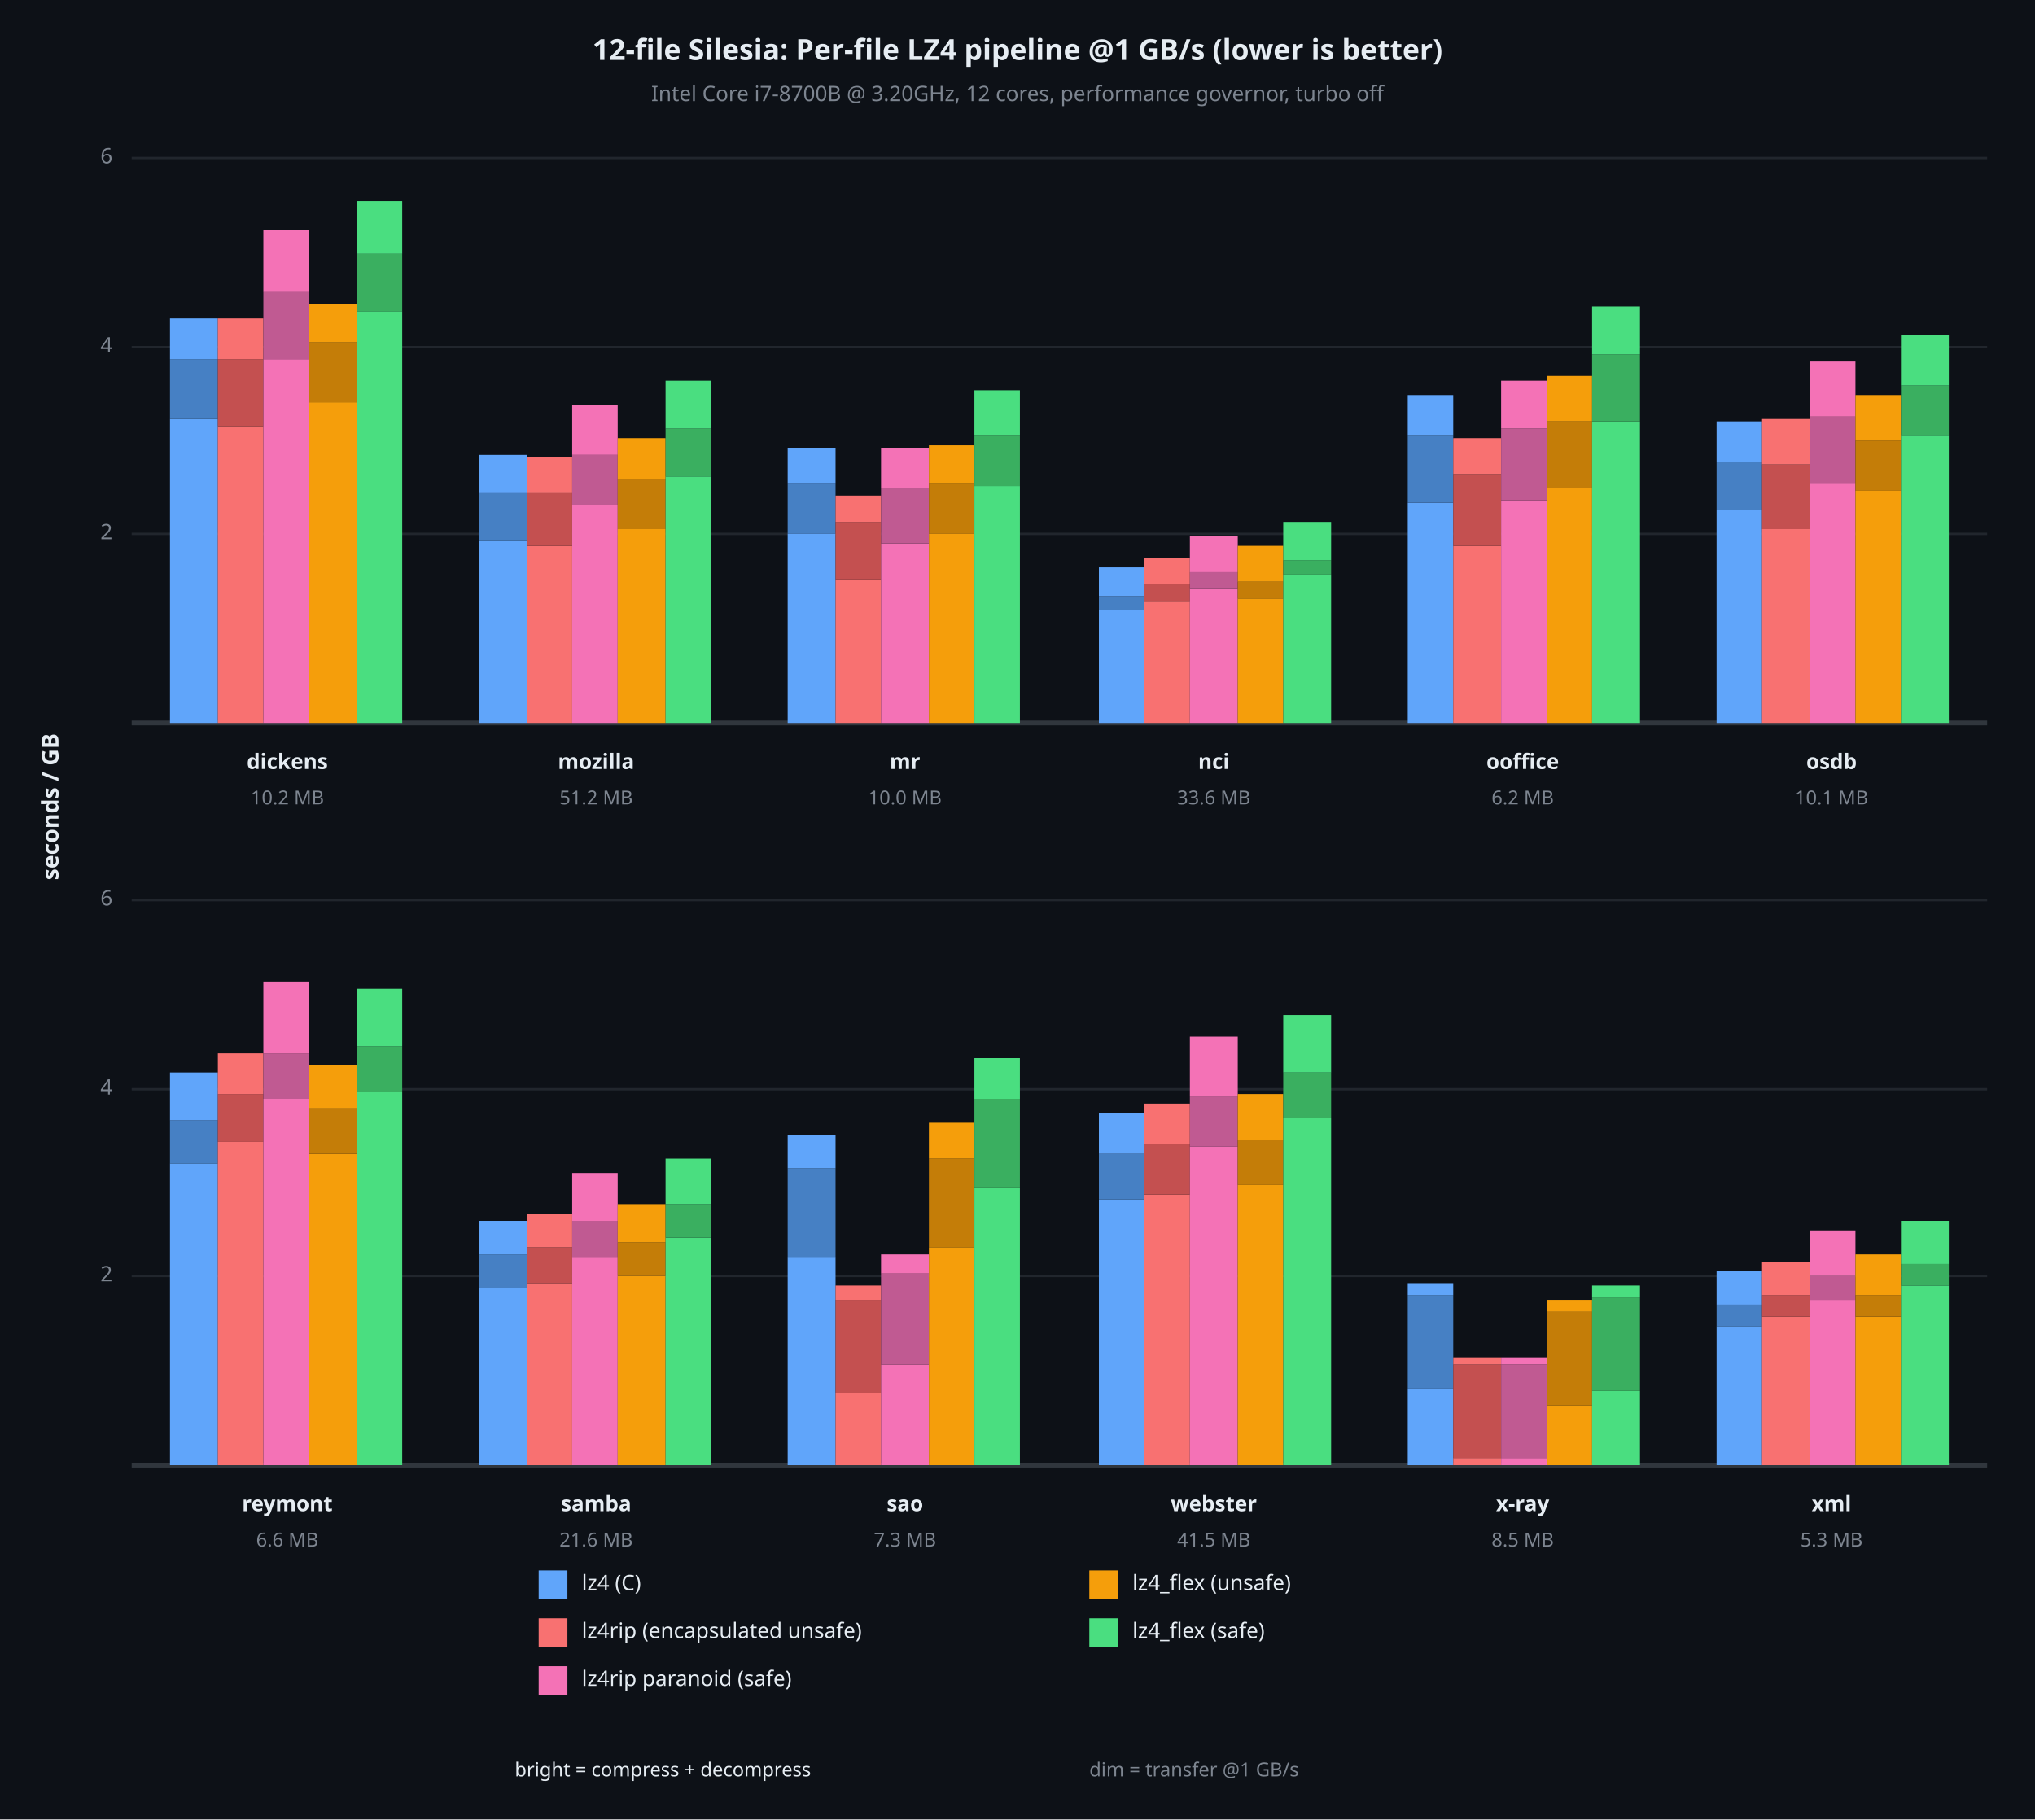
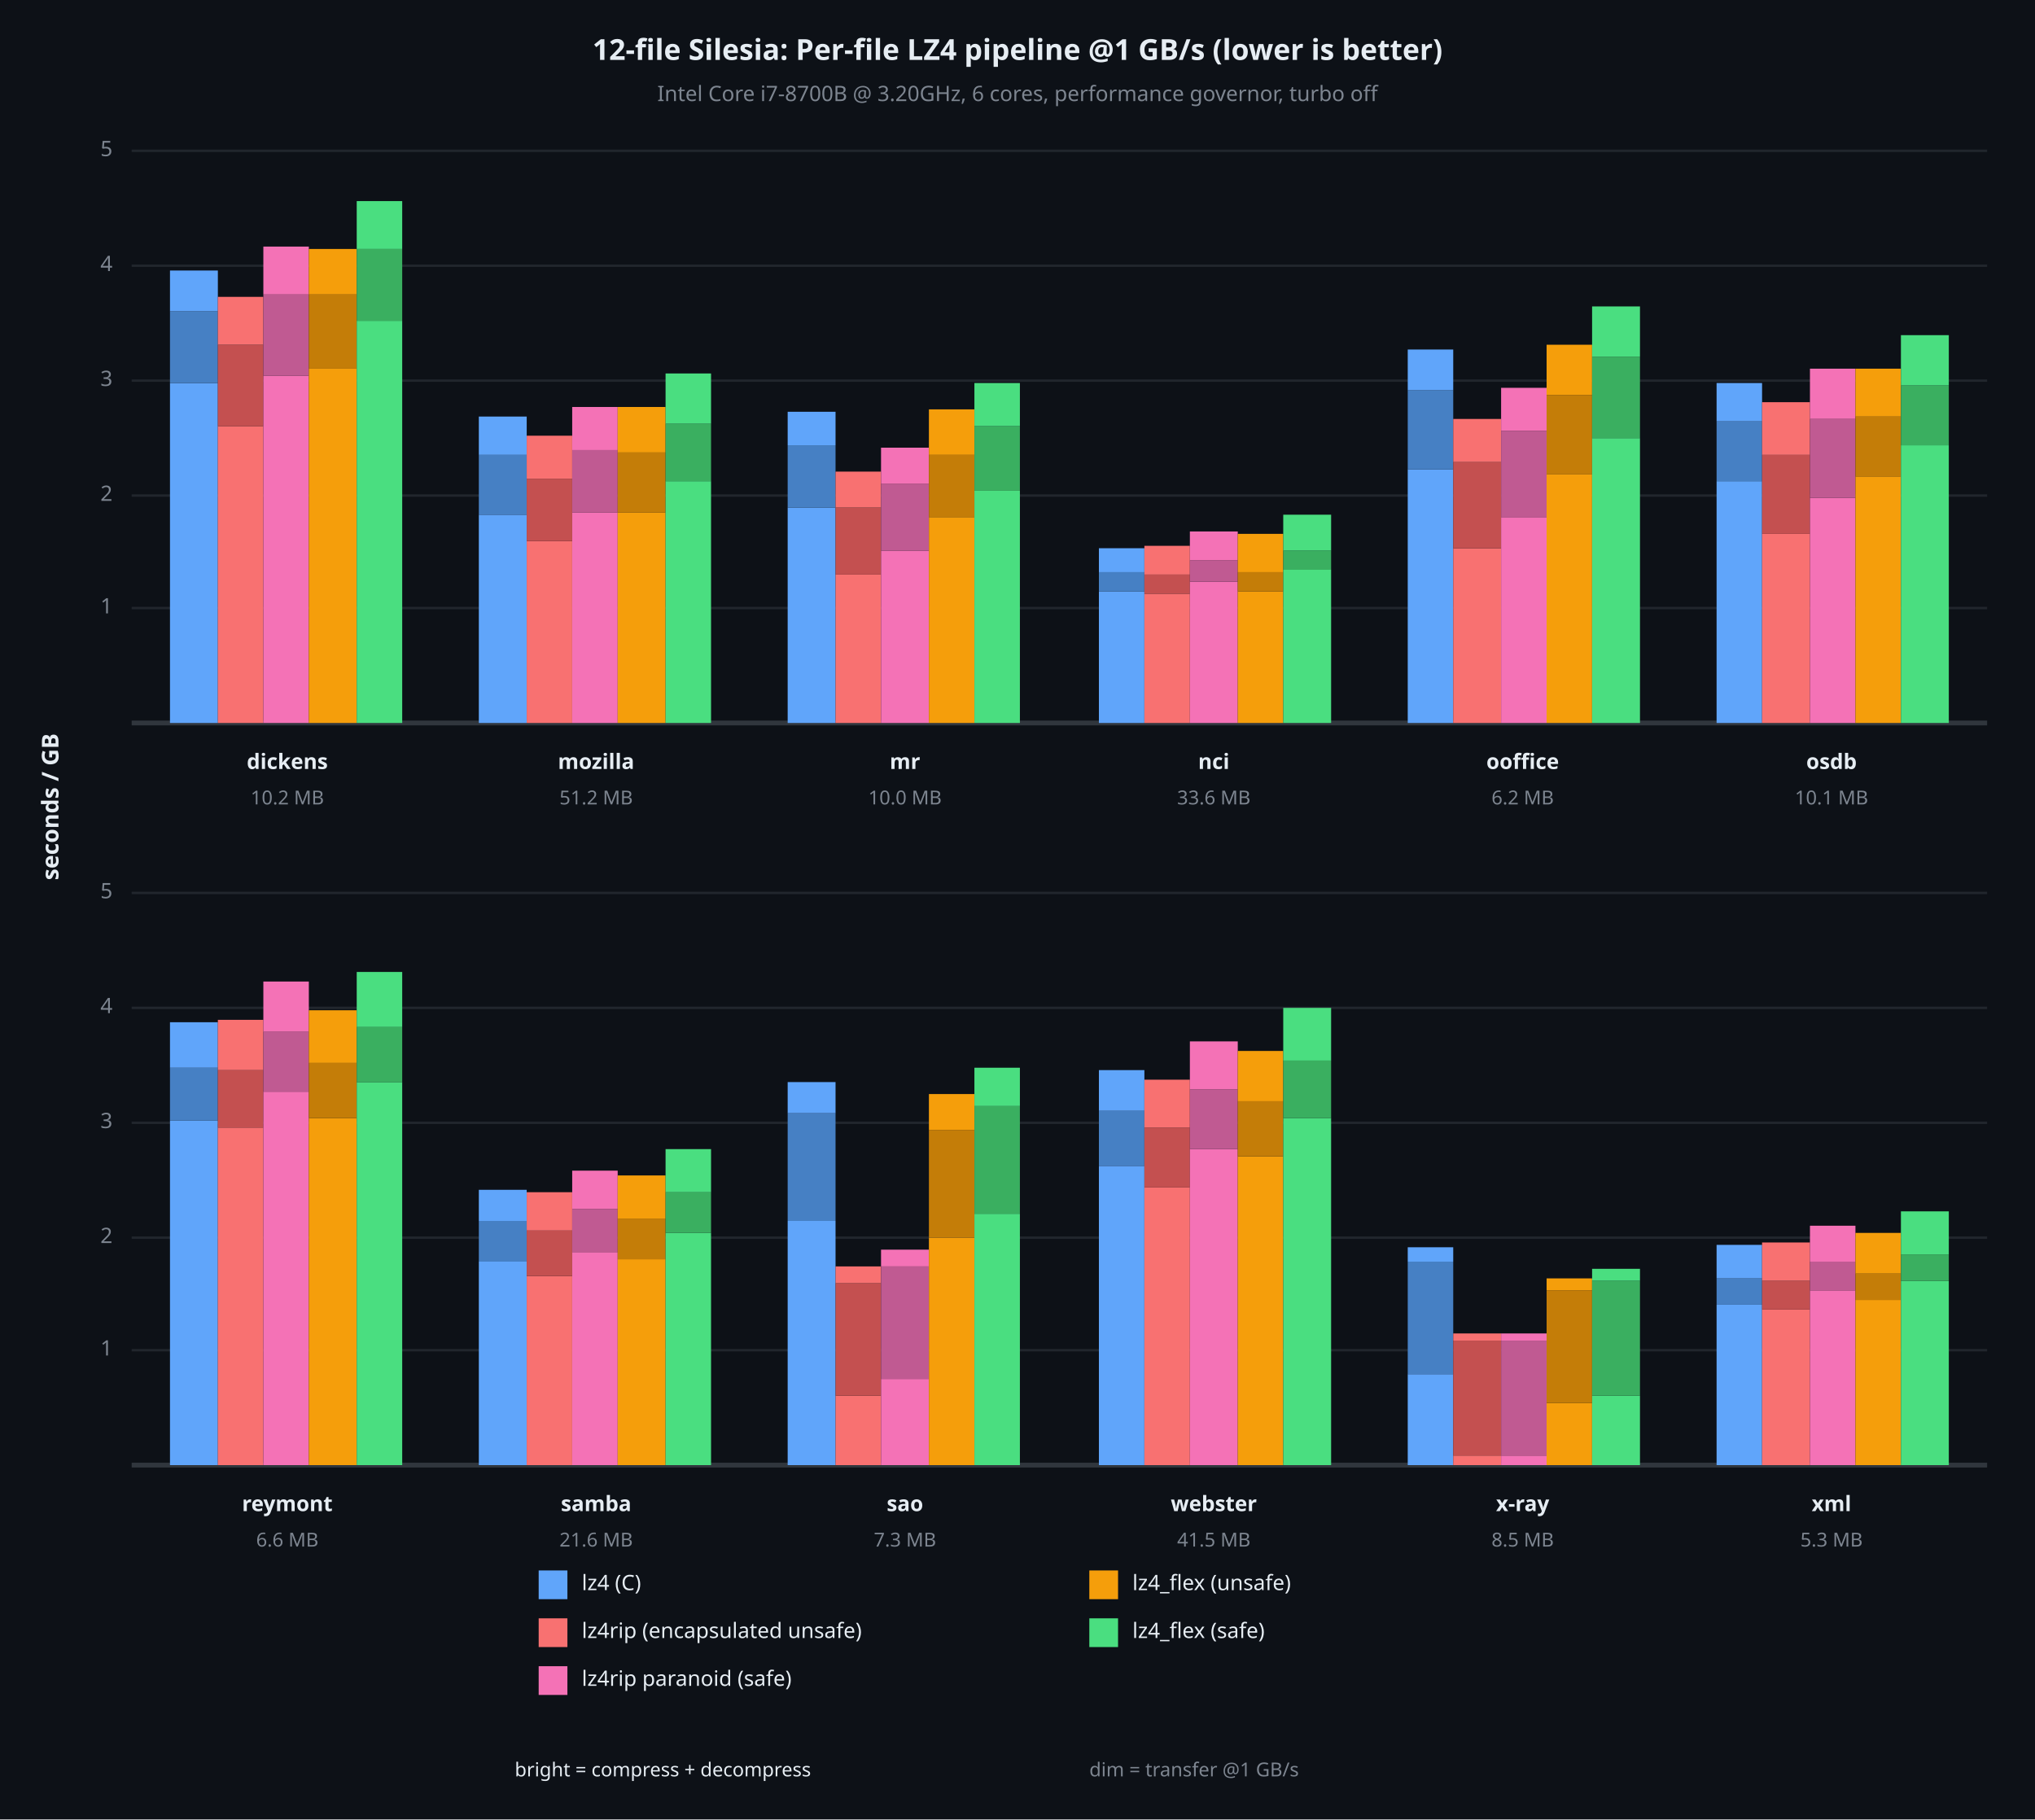
<svg xmlns="http://www.w3.org/2000/svg" viewBox="0 0 850 760" font-family="system-ui, -apple-system, sans-serif">
  <rect x="0" y="0" width="850" height="760" opacity="1" fill="#0D1117" stroke="none" />
  <text x="425" y="22" dy="0.5ex" text-anchor="middle" font-family="sans-serif" font-size="12.097" opacity="1" fill="#E6EDF3" font-weight="bold">
12-file Silesia: Per-file LZ4 pipeline @1 GB/s (lower is better)
</text>
  <text x="425" y="40" dy="0.5ex" text-anchor="middle" font-family="sans-serif" font-size="8.871" opacity="1" fill="#7D8590">
- Intel Core i7-8700B @ 3.20GHz, 12 cores, performance governor, turbo off
+ Intel Core i7-8700B @ 3.20GHz, 6 cores, performance governor, turbo off
</text>
  <text x="22" y="337" dy="0.5ex" text-anchor="middle" font-family="sans-serif" font-size="9.677" opacity="1" fill="#E6EDF3" font-weight="bold" transform="rotate(270, 22, 337)">
seconds / GB
</text>
-   <polyline fill="none" opacity="1" stroke="#21262D" stroke-width="1" points="55,223 830,223 " />
-   <text x="47" y="223" dy="0.5ex" text-anchor="end" font-family="sans-serif" font-size="8.871" opacity="1" fill="#7D8590">
+   <polyline fill="none" opacity="1" stroke="#21262D" stroke-width="1" points="55,254 830,254 " />
+   <text x="47" y="254" dy="0.5ex" text-anchor="end" font-family="sans-serif" font-size="8.871" opacity="1" fill="#7D8590">
+ 1
+ </text>
+   <polyline fill="none" opacity="1" stroke="#21262D" stroke-width="1" points="55,207 830,207 " />
+   <text x="47" y="207" dy="0.5ex" text-anchor="end" font-family="sans-serif" font-size="8.871" opacity="1" fill="#7D8590">
2
</text>
-   <polyline fill="none" opacity="1" stroke="#21262D" stroke-width="1" points="55,145 830,145 " />
-   <text x="47" y="145" dy="0.5ex" text-anchor="end" font-family="sans-serif" font-size="8.871" opacity="1" fill="#7D8590">
+   <polyline fill="none" opacity="1" stroke="#21262D" stroke-width="1" points="55,159 830,159 " />
+   <text x="47" y="159" dy="0.5ex" text-anchor="end" font-family="sans-serif" font-size="8.871" opacity="1" fill="#7D8590">
+ 3
+ </text>
+   <polyline fill="none" opacity="1" stroke="#21262D" stroke-width="1" points="55,111 830,111 " />
+   <text x="47" y="111" dy="0.5ex" text-anchor="end" font-family="sans-serif" font-size="8.871" opacity="1" fill="#7D8590">
4
</text>
-   <polyline fill="none" opacity="1" stroke="#21262D" stroke-width="1" points="55,66 830,66 " />
-   <text x="47" y="66" dy="0.5ex" text-anchor="end" font-family="sans-serif" font-size="8.871" opacity="1" fill="#7D8590">
- 6
+   <polyline fill="none" opacity="1" stroke="#21262D" stroke-width="1" points="55,63 830,63 " />
+   <text x="47" y="63" dy="0.5ex" text-anchor="end" font-family="sans-serif" font-size="8.871" opacity="1" fill="#7D8590">
+ 5
</text>
  <polyline fill="none" opacity="1" stroke="#30363D" stroke-width="2" points="55,302 830,302 " />
-   <rect x="71" y="175" width="20" height="127" opacity="1" fill="#60A5FA" stroke="none" />
-   <rect x="71" y="150" width="20" height="25" opacity="1" fill="#4680C4" stroke="none" />
-   <rect x="71" y="133" width="20" height="17" opacity="1" fill="#60A5FA" stroke="none" />
+   <rect x="71" y="160" width="20" height="142" opacity="1" fill="#60A5FA" stroke="none" />
+   <rect x="71" y="130" width="20" height="30" opacity="1" fill="#4680C4" stroke="none" />
+   <rect x="71" y="113" width="20" height="17" opacity="1" fill="#60A5FA" stroke="none" />
  <rect x="91" y="178" width="19" height="124" opacity="1" fill="#F87171" stroke="none" />
-   <rect x="91" y="150" width="19" height="28" opacity="1" fill="#C45050" stroke="none" />
-   <rect x="91" y="133" width="19" height="17" opacity="1" fill="#F87171" stroke="none" />
-   <rect x="110" y="150" width="19" height="152" opacity="1" fill="#F472B6" stroke="none" />
-   <rect x="110" y="122" width="19" height="28" opacity="1" fill="#C05A92" stroke="none" />
-   <rect x="110" y="96" width="19" height="26" opacity="1" fill="#F472B6" stroke="none" />
-   <rect x="129" y="168" width="20" height="134" opacity="1" fill="#F59E0B" stroke="none" />
-   <rect x="129" y="143" width="20" height="25" opacity="1" fill="#C47D08" stroke="none" />
-   <rect x="129" y="127" width="20" height="16" opacity="1" fill="#F59E0B" stroke="none" />
-   <rect x="149" y="130" width="19" height="172" opacity="1" fill="#4ADE80" stroke="none" />
-   <rect x="149" y="106" width="19" height="24" opacity="1" fill="#3AAF60" stroke="none" />
-   <rect x="149" y="84" width="19" height="22" opacity="1" fill="#4ADE80" stroke="none" />
+   <rect x="91" y="144" width="19" height="34" opacity="1" fill="#C45050" stroke="none" />
+   <rect x="91" y="124" width="19" height="20" opacity="1" fill="#F87171" stroke="none" />
+   <rect x="110" y="157" width="19" height="145" opacity="1" fill="#F472B6" stroke="none" />
+   <rect x="110" y="123" width="19" height="34" opacity="1" fill="#C05A92" stroke="none" />
+   <rect x="110" y="103" width="19" height="20" opacity="1" fill="#F472B6" stroke="none" />
+   <rect x="129" y="154" width="20" height="148" opacity="1" fill="#F59E0B" stroke="none" />
+   <rect x="129" y="123" width="20" height="31" opacity="1" fill="#C47D08" stroke="none" />
+   <rect x="129" y="104" width="20" height="19" opacity="1" fill="#F59E0B" stroke="none" />
+   <rect x="149" y="134" width="19" height="168" opacity="1" fill="#4ADE80" stroke="none" />
+   <rect x="149" y="104" width="19" height="30" opacity="1" fill="#3AAF60" stroke="none" />
+   <rect x="149" y="84" width="19" height="20" opacity="1" fill="#4ADE80" stroke="none" />
  <text x="120" y="319" dy="0.5ex" text-anchor="middle" font-family="sans-serif" font-size="8.871" opacity="1" fill="#E6EDF3" font-weight="bold">
dickens
</text>
  <text x="120" y="334" dy="0.5ex" text-anchor="middle" font-family="sans-serif" font-size="8.065" opacity="1" fill="#7D8590">
10.2 MB
</text>
-   <rect x="200" y="226" width="20" height="76" opacity="1" fill="#60A5FA" stroke="none" />
-   <rect x="200" y="206" width="20" height="20" opacity="1" fill="#4680C4" stroke="none" />
-   <rect x="200" y="190" width="20" height="16" opacity="1" fill="#60A5FA" stroke="none" />
-   <rect x="220" y="228" width="19" height="74" opacity="1" fill="#F87171" stroke="none" />
-   <rect x="220" y="206" width="19" height="22" opacity="1" fill="#C45050" stroke="none" />
-   <rect x="220" y="191" width="19" height="15" opacity="1" fill="#F87171" stroke="none" />
-   <rect x="239" y="211" width="19" height="91" opacity="1" fill="#F472B6" stroke="none" />
-   <rect x="239" y="190" width="19" height="21" opacity="1" fill="#C05A92" stroke="none" />
-   <rect x="239" y="169" width="19" height="21" opacity="1" fill="#F472B6" stroke="none" />
-   <rect x="258" y="221" width="20" height="81" opacity="1" fill="#F59E0B" stroke="none" />
-   <rect x="258" y="200" width="20" height="21" opacity="1" fill="#C47D08" stroke="none" />
-   <rect x="258" y="183" width="20" height="17" opacity="1" fill="#F59E0B" stroke="none" />
-   <rect x="278" y="199" width="19" height="103" opacity="1" fill="#4ADE80" stroke="none" />
-   <rect x="278" y="179" width="19" height="20" opacity="1" fill="#3AAF60" stroke="none" />
-   <rect x="278" y="159" width="19" height="20" opacity="1" fill="#4ADE80" stroke="none" />
+   <rect x="200" y="215" width="20" height="87" opacity="1" fill="#60A5FA" stroke="none" />
+   <rect x="200" y="190" width="20" height="25" opacity="1" fill="#4680C4" stroke="none" />
+   <rect x="200" y="174" width="20" height="16" opacity="1" fill="#60A5FA" stroke="none" />
+   <rect x="220" y="226" width="19" height="76" opacity="1" fill="#F87171" stroke="none" />
+   <rect x="220" y="200" width="19" height="26" opacity="1" fill="#C45050" stroke="none" />
+   <rect x="220" y="182" width="19" height="18" opacity="1" fill="#F87171" stroke="none" />
+   <rect x="239" y="214" width="19" height="88" opacity="1" fill="#F472B6" stroke="none" />
+   <rect x="239" y="188" width="19" height="26" opacity="1" fill="#C05A92" stroke="none" />
+   <rect x="239" y="170" width="19" height="18" opacity="1" fill="#F472B6" stroke="none" />
+   <rect x="258" y="214" width="20" height="88" opacity="1" fill="#F59E0B" stroke="none" />
+   <rect x="258" y="189" width="20" height="25" opacity="1" fill="#C47D08" stroke="none" />
+   <rect x="258" y="170" width="20" height="19" opacity="1" fill="#F59E0B" stroke="none" />
+   <rect x="278" y="201" width="19" height="101" opacity="1" fill="#4ADE80" stroke="none" />
+   <rect x="278" y="177" width="19" height="24" opacity="1" fill="#3AAF60" stroke="none" />
+   <rect x="278" y="156" width="19" height="21" opacity="1" fill="#4ADE80" stroke="none" />
  <text x="249" y="319" dy="0.5ex" text-anchor="middle" font-family="sans-serif" font-size="8.871" opacity="1" fill="#E6EDF3" font-weight="bold">
mozilla
</text>
  <text x="249" y="334" dy="0.5ex" text-anchor="middle" font-family="sans-serif" font-size="8.065" opacity="1" fill="#7D8590">
51.2 MB
</text>
-   <rect x="329" y="223" width="20" height="79" opacity="1" fill="#60A5FA" stroke="none" />
-   <rect x="329" y="202" width="20" height="21" opacity="1" fill="#4680C4" stroke="none" />
-   <rect x="329" y="187" width="20" height="15" opacity="1" fill="#60A5FA" stroke="none" />
-   <rect x="349" y="242" width="19" height="60" opacity="1" fill="#F87171" stroke="none" />
-   <rect x="349" y="218" width="19" height="24" opacity="1" fill="#C45050" stroke="none" />
-   <rect x="349" y="207" width="19" height="11" opacity="1" fill="#F87171" stroke="none" />
-   <rect x="368" y="227" width="20" height="75" opacity="1" fill="#F472B6" stroke="none" />
-   <rect x="368" y="204" width="20" height="23" opacity="1" fill="#C05A92" stroke="none" />
-   <rect x="368" y="187" width="20" height="17" opacity="1" fill="#F472B6" stroke="none" />
-   <rect x="388" y="223" width="19" height="79" opacity="1" fill="#F59E0B" stroke="none" />
-   <rect x="388" y="202" width="19" height="21" opacity="1" fill="#C47D08" stroke="none" />
-   <rect x="388" y="186" width="19" height="16" opacity="1" fill="#F59E0B" stroke="none" />
-   <rect x="407" y="203" width="19" height="99" opacity="1" fill="#4ADE80" stroke="none" />
-   <rect x="407" y="182" width="19" height="21" opacity="1" fill="#3AAF60" stroke="none" />
-   <rect x="407" y="163" width="19" height="19" opacity="1" fill="#4ADE80" stroke="none" />
+   <rect x="329" y="212" width="20" height="90" opacity="1" fill="#60A5FA" stroke="none" />
+   <rect x="329" y="186" width="20" height="26" opacity="1" fill="#4680C4" stroke="none" />
+   <rect x="329" y="172" width="20" height="14" opacity="1" fill="#60A5FA" stroke="none" />
+   <rect x="349" y="240" width="19" height="62" opacity="1" fill="#F87171" stroke="none" />
+   <rect x="349" y="212" width="19" height="28" opacity="1" fill="#C45050" stroke="none" />
+   <rect x="349" y="197" width="19" height="15" opacity="1" fill="#F87171" stroke="none" />
+   <rect x="368" y="230" width="20" height="72" opacity="1" fill="#F472B6" stroke="none" />
+   <rect x="368" y="202" width="20" height="28" opacity="1" fill="#C05A92" stroke="none" />
+   <rect x="368" y="187" width="20" height="15" opacity="1" fill="#F472B6" stroke="none" />
+   <rect x="388" y="216" width="19" height="86" opacity="1" fill="#F59E0B" stroke="none" />
+   <rect x="388" y="190" width="19" height="26" opacity="1" fill="#C47D08" stroke="none" />
+   <rect x="388" y="171" width="19" height="19" opacity="1" fill="#F59E0B" stroke="none" />
+   <rect x="407" y="205" width="19" height="97" opacity="1" fill="#4ADE80" stroke="none" />
+   <rect x="407" y="178" width="19" height="27" opacity="1" fill="#3AAF60" stroke="none" />
+   <rect x="407" y="160" width="19" height="18" opacity="1" fill="#4ADE80" stroke="none" />
  <text x="378" y="319" dy="0.5ex" text-anchor="middle" font-family="sans-serif" font-size="8.871" opacity="1" fill="#E6EDF3" font-weight="bold">
mr
</text>
  <text x="378" y="334" dy="0.5ex" text-anchor="middle" font-family="sans-serif" font-size="8.065" opacity="1" fill="#7D8590">
10.0 MB
</text>
-   <rect x="459" y="255" width="19" height="47" opacity="1" fill="#60A5FA" stroke="none" />
-   <rect x="459" y="249" width="19" height="6" opacity="1" fill="#4680C4" stroke="none" />
-   <rect x="459" y="237" width="19" height="12" opacity="1" fill="#60A5FA" stroke="none" />
-   <rect x="478" y="251" width="19" height="51" opacity="1" fill="#F87171" stroke="none" />
-   <rect x="478" y="244" width="19" height="7" opacity="1" fill="#C45050" stroke="none" />
-   <rect x="478" y="233" width="19" height="11" opacity="1" fill="#F87171" stroke="none" />
-   <rect x="497" y="246" width="20" height="56" opacity="1" fill="#F472B6" stroke="none" />
-   <rect x="497" y="239" width="20" height="7" opacity="1" fill="#C05A92" stroke="none" />
-   <rect x="497" y="224" width="20" height="15" opacity="1" fill="#F472B6" stroke="none" />
-   <rect x="517" y="250" width="19" height="52" opacity="1" fill="#F59E0B" stroke="none" />
-   <rect x="517" y="243" width="19" height="7" opacity="1" fill="#C47D08" stroke="none" />
-   <rect x="517" y="228" width="19" height="15" opacity="1" fill="#F59E0B" stroke="none" />
-   <rect x="536" y="240" width="20" height="62" opacity="1" fill="#4ADE80" stroke="none" />
-   <rect x="536" y="234" width="20" height="6" opacity="1" fill="#3AAF60" stroke="none" />
-   <rect x="536" y="218" width="20" height="16" opacity="1" fill="#4ADE80" stroke="none" />
+   <rect x="459" y="247" width="19" height="55" opacity="1" fill="#60A5FA" stroke="none" />
+   <rect x="459" y="239" width="19" height="8" opacity="1" fill="#4680C4" stroke="none" />
+   <rect x="459" y="229" width="19" height="10" opacity="1" fill="#60A5FA" stroke="none" />
+   <rect x="478" y="248" width="19" height="54" opacity="1" fill="#F87171" stroke="none" />
+   <rect x="478" y="240" width="19" height="8" opacity="1" fill="#C45050" stroke="none" />
+   <rect x="478" y="228" width="19" height="12" opacity="1" fill="#F87171" stroke="none" />
+   <rect x="497" y="243" width="20" height="59" opacity="1" fill="#F472B6" stroke="none" />
+   <rect x="497" y="234" width="20" height="9" opacity="1" fill="#C05A92" stroke="none" />
+   <rect x="497" y="222" width="20" height="12" opacity="1" fill="#F472B6" stroke="none" />
+   <rect x="517" y="247" width="19" height="55" opacity="1" fill="#F59E0B" stroke="none" />
+   <rect x="517" y="239" width="19" height="8" opacity="1" fill="#C47D08" stroke="none" />
+   <rect x="517" y="223" width="19" height="16" opacity="1" fill="#F59E0B" stroke="none" />
+   <rect x="536" y="238" width="20" height="64" opacity="1" fill="#4ADE80" stroke="none" />
+   <rect x="536" y="230" width="20" height="8" opacity="1" fill="#3AAF60" stroke="none" />
+   <rect x="536" y="215" width="20" height="15" opacity="1" fill="#4ADE80" stroke="none" />
  <text x="507" y="319" dy="0.5ex" text-anchor="middle" font-family="sans-serif" font-size="8.871" opacity="1" fill="#E6EDF3" font-weight="bold">
nci
</text>
  <text x="507" y="334" dy="0.5ex" text-anchor="middle" font-family="sans-serif" font-size="8.065" opacity="1" fill="#7D8590">
33.6 MB
</text>
-   <rect x="588" y="210" width="19" height="92" opacity="1" fill="#60A5FA" stroke="none" />
-   <rect x="588" y="182" width="19" height="28" opacity="1" fill="#4680C4" stroke="none" />
-   <rect x="588" y="165" width="19" height="17" opacity="1" fill="#60A5FA" stroke="none" />
-   <rect x="607" y="228" width="20" height="74" opacity="1" fill="#F87171" stroke="none" />
-   <rect x="607" y="198" width="20" height="30" opacity="1" fill="#C45050" stroke="none" />
-   <rect x="607" y="183" width="20" height="15" opacity="1" fill="#F87171" stroke="none" />
-   <rect x="627" y="209" width="19" height="93" opacity="1" fill="#F472B6" stroke="none" />
-   <rect x="627" y="179" width="19" height="30" opacity="1" fill="#C05A92" stroke="none" />
-   <rect x="627" y="159" width="19" height="20" opacity="1" fill="#F472B6" stroke="none" />
-   <rect x="646" y="204" width="19" height="98" opacity="1" fill="#F59E0B" stroke="none" />
-   <rect x="646" y="176" width="19" height="28" opacity="1" fill="#C47D08" stroke="none" />
-   <rect x="646" y="157" width="19" height="19" opacity="1" fill="#F59E0B" stroke="none" />
-   <rect x="665" y="176" width="20" height="126" opacity="1" fill="#4ADE80" stroke="none" />
-   <rect x="665" y="148" width="20" height="28" opacity="1" fill="#3AAF60" stroke="none" />
-   <rect x="665" y="128" width="20" height="20" opacity="1" fill="#4ADE80" stroke="none" />
+   <rect x="588" y="196" width="19" height="106" opacity="1" fill="#60A5FA" stroke="none" />
+   <rect x="588" y="163" width="19" height="33" opacity="1" fill="#4680C4" stroke="none" />
+   <rect x="588" y="146" width="19" height="17" opacity="1" fill="#60A5FA" stroke="none" />
+   <rect x="607" y="229" width="20" height="73" opacity="1" fill="#F87171" stroke="none" />
+   <rect x="607" y="193" width="20" height="36" opacity="1" fill="#C45050" stroke="none" />
+   <rect x="607" y="175" width="20" height="18" opacity="1" fill="#F87171" stroke="none" />
+   <rect x="627" y="216" width="19" height="86" opacity="1" fill="#F472B6" stroke="none" />
+   <rect x="627" y="180" width="19" height="36" opacity="1" fill="#C05A92" stroke="none" />
+   <rect x="627" y="162" width="19" height="18" opacity="1" fill="#F472B6" stroke="none" />
+   <rect x="646" y="198" width="19" height="104" opacity="1" fill="#F59E0B" stroke="none" />
+   <rect x="646" y="165" width="19" height="33" opacity="1" fill="#C47D08" stroke="none" />
+   <rect x="646" y="144" width="19" height="21" opacity="1" fill="#F59E0B" stroke="none" />
+   <rect x="665" y="183" width="20" height="119" opacity="1" fill="#4ADE80" stroke="none" />
+   <rect x="665" y="149" width="20" height="34" opacity="1" fill="#3AAF60" stroke="none" />
+   <rect x="665" y="128" width="20" height="21" opacity="1" fill="#4ADE80" stroke="none" />
  <text x="636" y="319" dy="0.5ex" text-anchor="middle" font-family="sans-serif" font-size="8.871" opacity="1" fill="#E6EDF3" font-weight="bold">
ooffice
</text>
  <text x="636" y="334" dy="0.5ex" text-anchor="middle" font-family="sans-serif" font-size="8.065" opacity="1" fill="#7D8590">
6.2 MB
</text>
-   <rect x="717" y="213" width="19" height="89" opacity="1" fill="#60A5FA" stroke="none" />
-   <rect x="717" y="193" width="19" height="20" opacity="1" fill="#4680C4" stroke="none" />
-   <rect x="717" y="176" width="19" height="17" opacity="1" fill="#60A5FA" stroke="none" />
-   <rect x="736" y="221" width="20" height="81" opacity="1" fill="#F87171" stroke="none" />
-   <rect x="736" y="194" width="20" height="27" opacity="1" fill="#C45050" stroke="none" />
-   <rect x="736" y="175" width="20" height="19" opacity="1" fill="#F87171" stroke="none" />
-   <rect x="756" y="202" width="19" height="100" opacity="1" fill="#F472B6" stroke="none" />
-   <rect x="756" y="174" width="19" height="28" opacity="1" fill="#C05A92" stroke="none" />
-   <rect x="756" y="151" width="19" height="23" opacity="1" fill="#F472B6" stroke="none" />
-   <rect x="775" y="205" width="19" height="97" opacity="1" fill="#F59E0B" stroke="none" />
-   <rect x="775" y="184" width="19" height="21" opacity="1" fill="#C47D08" stroke="none" />
-   <rect x="775" y="165" width="19" height="19" opacity="1" fill="#F59E0B" stroke="none" />
-   <rect x="794" y="182" width="20" height="120" opacity="1" fill="#4ADE80" stroke="none" />
-   <rect x="794" y="161" width="20" height="21" opacity="1" fill="#3AAF60" stroke="none" />
+   <rect x="717" y="201" width="19" height="101" opacity="1" fill="#60A5FA" stroke="none" />
+   <rect x="717" y="176" width="19" height="25" opacity="1" fill="#4680C4" stroke="none" />
+   <rect x="717" y="160" width="19" height="16" opacity="1" fill="#60A5FA" stroke="none" />
+   <rect x="736" y="223" width="20" height="79" opacity="1" fill="#F87171" stroke="none" />
+   <rect x="736" y="190" width="20" height="33" opacity="1" fill="#C45050" stroke="none" />
+   <rect x="736" y="168" width="20" height="22" opacity="1" fill="#F87171" stroke="none" />
+   <rect x="756" y="208" width="19" height="94" opacity="1" fill="#F472B6" stroke="none" />
+   <rect x="756" y="175" width="19" height="33" opacity="1" fill="#C05A92" stroke="none" />
+   <rect x="756" y="154" width="19" height="21" opacity="1" fill="#F472B6" stroke="none" />
+   <rect x="775" y="199" width="19" height="103" opacity="1" fill="#F59E0B" stroke="none" />
+   <rect x="775" y="174" width="19" height="25" opacity="1" fill="#C47D08" stroke="none" />
+   <rect x="775" y="154" width="19" height="20" opacity="1" fill="#F59E0B" stroke="none" />
+   <rect x="794" y="186" width="20" height="116" opacity="1" fill="#4ADE80" stroke="none" />
+   <rect x="794" y="161" width="20" height="25" opacity="1" fill="#3AAF60" stroke="none" />
  <rect x="794" y="140" width="20" height="21" opacity="1" fill="#4ADE80" stroke="none" />
  <text x="765" y="319" dy="0.5ex" text-anchor="middle" font-family="sans-serif" font-size="8.871" opacity="1" fill="#E6EDF3" font-weight="bold">
osdb
</text>
  <text x="765" y="334" dy="0.5ex" text-anchor="middle" font-family="sans-serif" font-size="8.065" opacity="1" fill="#7D8590">
10.1 MB
</text>
-   <polyline fill="none" opacity="1" stroke="#21262D" stroke-width="1" points="55,533 830,533 " />
-   <text x="47" y="533" dy="0.5ex" text-anchor="end" font-family="sans-serif" font-size="8.871" opacity="1" fill="#7D8590">
+   <polyline fill="none" opacity="1" stroke="#21262D" stroke-width="1" points="55,564 830,564 " />
+   <text x="47" y="564" dy="0.5ex" text-anchor="end" font-family="sans-serif" font-size="8.871" opacity="1" fill="#7D8590">
+ 1
+ </text>
+   <polyline fill="none" opacity="1" stroke="#21262D" stroke-width="1" points="55,517 830,517 " />
+   <text x="47" y="517" dy="0.5ex" text-anchor="end" font-family="sans-serif" font-size="8.871" opacity="1" fill="#7D8590">
2
</text>
-   <polyline fill="none" opacity="1" stroke="#21262D" stroke-width="1" points="55,455 830,455 " />
-   <text x="47" y="455" dy="0.5ex" text-anchor="end" font-family="sans-serif" font-size="8.871" opacity="1" fill="#7D8590">
+   <polyline fill="none" opacity="1" stroke="#21262D" stroke-width="1" points="55,469 830,469 " />
+   <text x="47" y="469" dy="0.5ex" text-anchor="end" font-family="sans-serif" font-size="8.871" opacity="1" fill="#7D8590">
+ 3
+ </text>
+   <polyline fill="none" opacity="1" stroke="#21262D" stroke-width="1" points="55,421 830,421 " />
+   <text x="47" y="421" dy="0.5ex" text-anchor="end" font-family="sans-serif" font-size="8.871" opacity="1" fill="#7D8590">
4
</text>
-   <polyline fill="none" opacity="1" stroke="#21262D" stroke-width="1" points="55,376 830,376 " />
-   <text x="47" y="376" dy="0.5ex" text-anchor="end" font-family="sans-serif" font-size="8.871" opacity="1" fill="#7D8590">
- 6
+   <polyline fill="none" opacity="1" stroke="#21262D" stroke-width="1" points="55,373 830,373 " />
+   <text x="47" y="373" dy="0.5ex" text-anchor="end" font-family="sans-serif" font-size="8.871" opacity="1" fill="#7D8590">
+ 5
</text>
  <polyline fill="none" opacity="1" stroke="#30363D" stroke-width="2" points="55,612 830,612 " />
-   <rect x="71" y="486" width="20" height="126" opacity="1" fill="#60A5FA" stroke="none" />
-   <rect x="71" y="468" width="20" height="18" opacity="1" fill="#4680C4" stroke="none" />
-   <rect x="71" y="448" width="20" height="20" opacity="1" fill="#60A5FA" stroke="none" />
-   <rect x="91" y="477" width="19" height="135" opacity="1" fill="#F87171" stroke="none" />
-   <rect x="91" y="457" width="19" height="20" opacity="1" fill="#C45050" stroke="none" />
-   <rect x="91" y="440" width="19" height="17" opacity="1" fill="#F87171" stroke="none" />
-   <rect x="110" y="459" width="19" height="153" opacity="1" fill="#F472B6" stroke="none" />
-   <rect x="110" y="440" width="19" height="19" opacity="1" fill="#C05A92" stroke="none" />
-   <rect x="110" y="410" width="19" height="30" opacity="1" fill="#F472B6" stroke="none" />
-   <rect x="129" y="482" width="20" height="130" opacity="1" fill="#F59E0B" stroke="none" />
-   <rect x="129" y="463" width="20" height="19" opacity="1" fill="#C47D08" stroke="none" />
-   <rect x="129" y="445" width="20" height="18" opacity="1" fill="#F59E0B" stroke="none" />
-   <rect x="149" y="456" width="19" height="156" opacity="1" fill="#4ADE80" stroke="none" />
-   <rect x="149" y="437" width="19" height="19" opacity="1" fill="#3AAF60" stroke="none" />
-   <rect x="149" y="413" width="19" height="24" opacity="1" fill="#4ADE80" stroke="none" />
+   <rect x="71" y="468" width="20" height="144" opacity="1" fill="#60A5FA" stroke="none" />
+   <rect x="71" y="446" width="20" height="22" opacity="1" fill="#4680C4" stroke="none" />
+   <rect x="71" y="427" width="20" height="19" opacity="1" fill="#60A5FA" stroke="none" />
+   <rect x="91" y="471" width="19" height="141" opacity="1" fill="#F87171" stroke="none" />
+   <rect x="91" y="447" width="19" height="24" opacity="1" fill="#C45050" stroke="none" />
+   <rect x="91" y="426" width="19" height="21" opacity="1" fill="#F87171" stroke="none" />
+   <rect x="110" y="456" width="19" height="156" opacity="1" fill="#F472B6" stroke="none" />
+   <rect x="110" y="431" width="19" height="25" opacity="1" fill="#C05A92" stroke="none" />
+   <rect x="110" y="410" width="19" height="21" opacity="1" fill="#F472B6" stroke="none" />
+   <rect x="129" y="467" width="20" height="145" opacity="1" fill="#F59E0B" stroke="none" />
+   <rect x="129" y="444" width="20" height="23" opacity="1" fill="#C47D08" stroke="none" />
+   <rect x="129" y="422" width="20" height="22" opacity="1" fill="#F59E0B" stroke="none" />
+   <rect x="149" y="452" width="19" height="160" opacity="1" fill="#4ADE80" stroke="none" />
+   <rect x="149" y="429" width="19" height="23" opacity="1" fill="#3AAF60" stroke="none" />
+   <rect x="149" y="406" width="19" height="23" opacity="1" fill="#4ADE80" stroke="none" />
  <text x="120" y="629" dy="0.5ex" text-anchor="middle" font-family="sans-serif" font-size="8.871" opacity="1" fill="#E6EDF3" font-weight="bold">
reymont
</text>
  <text x="120" y="644" dy="0.5ex" text-anchor="middle" font-family="sans-serif" font-size="8.065" opacity="1" fill="#7D8590">
6.6 MB
</text>
-   <rect x="200" y="538" width="20" height="74" opacity="1" fill="#60A5FA" stroke="none" />
-   <rect x="200" y="524" width="20" height="14" opacity="1" fill="#4680C4" stroke="none" />
-   <rect x="200" y="510" width="20" height="14" opacity="1" fill="#60A5FA" stroke="none" />
-   <rect x="220" y="536" width="19" height="76" opacity="1" fill="#F87171" stroke="none" />
-   <rect x="220" y="521" width="19" height="15" opacity="1" fill="#C45050" stroke="none" />
-   <rect x="220" y="507" width="19" height="14" opacity="1" fill="#F87171" stroke="none" />
-   <rect x="239" y="525" width="19" height="87" opacity="1" fill="#F472B6" stroke="none" />
-   <rect x="239" y="510" width="19" height="15" opacity="1" fill="#C05A92" stroke="none" />
-   <rect x="239" y="490" width="19" height="20" opacity="1" fill="#F472B6" stroke="none" />
-   <rect x="258" y="533" width="20" height="79" opacity="1" fill="#F59E0B" stroke="none" />
-   <rect x="258" y="519" width="20" height="14" opacity="1" fill="#C47D08" stroke="none" />
-   <rect x="258" y="503" width="20" height="16" opacity="1" fill="#F59E0B" stroke="none" />
-   <rect x="278" y="517" width="19" height="95" opacity="1" fill="#4ADE80" stroke="none" />
-   <rect x="278" y="503" width="19" height="14" opacity="1" fill="#3AAF60" stroke="none" />
-   <rect x="278" y="484" width="19" height="19" opacity="1" fill="#4ADE80" stroke="none" />
+   <rect x="200" y="527" width="20" height="85" opacity="1" fill="#60A5FA" stroke="none" />
+   <rect x="200" y="510" width="20" height="17" opacity="1" fill="#4680C4" stroke="none" />
+   <rect x="200" y="497" width="20" height="13" opacity="1" fill="#60A5FA" stroke="none" />
+   <rect x="220" y="533" width="19" height="79" opacity="1" fill="#F87171" stroke="none" />
+   <rect x="220" y="514" width="19" height="19" opacity="1" fill="#C45050" stroke="none" />
+   <rect x="220" y="498" width="19" height="16" opacity="1" fill="#F87171" stroke="none" />
+   <rect x="239" y="523" width="19" height="89" opacity="1" fill="#F472B6" stroke="none" />
+   <rect x="239" y="505" width="19" height="18" opacity="1" fill="#C05A92" stroke="none" />
+   <rect x="239" y="489" width="19" height="16" opacity="1" fill="#F472B6" stroke="none" />
+   <rect x="258" y="526" width="20" height="86" opacity="1" fill="#F59E0B" stroke="none" />
+   <rect x="258" y="509" width="20" height="17" opacity="1" fill="#C47D08" stroke="none" />
+   <rect x="258" y="491" width="20" height="18" opacity="1" fill="#F59E0B" stroke="none" />
+   <rect x="278" y="515" width="19" height="97" opacity="1" fill="#4ADE80" stroke="none" />
+   <rect x="278" y="498" width="19" height="17" opacity="1" fill="#3AAF60" stroke="none" />
+   <rect x="278" y="480" width="19" height="18" opacity="1" fill="#4ADE80" stroke="none" />
  <text x="249" y="629" dy="0.5ex" text-anchor="middle" font-family="sans-serif" font-size="8.871" opacity="1" fill="#E6EDF3" font-weight="bold">
samba
</text>
  <text x="249" y="644" dy="0.5ex" text-anchor="middle" font-family="sans-serif" font-size="8.065" opacity="1" fill="#7D8590">
21.6 MB
</text>
-   <rect x="329" y="525" width="20" height="87" opacity="1" fill="#60A5FA" stroke="none" />
-   <rect x="329" y="488" width="20" height="37" opacity="1" fill="#4680C4" stroke="none" />
-   <rect x="329" y="474" width="20" height="14" opacity="1" fill="#60A5FA" stroke="none" />
-   <rect x="349" y="582" width="19" height="30" opacity="1" fill="#F87171" stroke="none" />
-   <rect x="349" y="543" width="19" height="39" opacity="1" fill="#C45050" stroke="none" />
-   <rect x="349" y="537" width="19" height="6" opacity="1" fill="#F87171" stroke="none" />
-   <rect x="368" y="570" width="20" height="42" opacity="1" fill="#F472B6" stroke="none" />
-   <rect x="368" y="532" width="20" height="38" opacity="1" fill="#C05A92" stroke="none" />
-   <rect x="368" y="524" width="20" height="8" opacity="1" fill="#F472B6" stroke="none" />
-   <rect x="388" y="521" width="19" height="91" opacity="1" fill="#F59E0B" stroke="none" />
-   <rect x="388" y="484" width="19" height="37" opacity="1" fill="#C47D08" stroke="none" />
-   <rect x="388" y="469" width="19" height="15" opacity="1" fill="#F59E0B" stroke="none" />
-   <rect x="407" y="496" width="19" height="116" opacity="1" fill="#4ADE80" stroke="none" />
-   <rect x="407" y="459" width="19" height="37" opacity="1" fill="#3AAF60" stroke="none" />
-   <rect x="407" y="442" width="19" height="17" opacity="1" fill="#4ADE80" stroke="none" />
+   <rect x="329" y="510" width="20" height="102" opacity="1" fill="#60A5FA" stroke="none" />
+   <rect x="329" y="465" width="20" height="45" opacity="1" fill="#4680C4" stroke="none" />
+   <rect x="329" y="452" width="20" height="13" opacity="1" fill="#60A5FA" stroke="none" />
+   <rect x="349" y="583" width="19" height="29" opacity="1" fill="#F87171" stroke="none" />
+   <rect x="349" y="536" width="19" height="47" opacity="1" fill="#C45050" stroke="none" />
+   <rect x="349" y="529" width="19" height="7" opacity="1" fill="#F87171" stroke="none" />
+   <rect x="368" y="576" width="20" height="36" opacity="1" fill="#F472B6" stroke="none" />
+   <rect x="368" y="529" width="20" height="47" opacity="1" fill="#C05A92" stroke="none" />
+   <rect x="368" y="522" width="20" height="7" opacity="1" fill="#F472B6" stroke="none" />
+   <rect x="388" y="517" width="19" height="95" opacity="1" fill="#F59E0B" stroke="none" />
+   <rect x="388" y="472" width="19" height="45" opacity="1" fill="#C47D08" stroke="none" />
+   <rect x="388" y="457" width="19" height="15" opacity="1" fill="#F59E0B" stroke="none" />
+   <rect x="407" y="507" width="19" height="105" opacity="1" fill="#4ADE80" stroke="none" />
+   <rect x="407" y="462" width="19" height="45" opacity="1" fill="#3AAF60" stroke="none" />
+   <rect x="407" y="446" width="19" height="16" opacity="1" fill="#4ADE80" stroke="none" />
  <text x="378" y="629" dy="0.5ex" text-anchor="middle" font-family="sans-serif" font-size="8.871" opacity="1" fill="#E6EDF3" font-weight="bold">
sao
</text>
  <text x="378" y="644" dy="0.5ex" text-anchor="middle" font-family="sans-serif" font-size="8.065" opacity="1" fill="#7D8590">
7.3 MB
</text>
-   <rect x="459" y="501" width="19" height="111" opacity="1" fill="#60A5FA" stroke="none" />
-   <rect x="459" y="482" width="19" height="19" opacity="1" fill="#4680C4" stroke="none" />
-   <rect x="459" y="465" width="19" height="17" opacity="1" fill="#60A5FA" stroke="none" />
-   <rect x="478" y="499" width="19" height="113" opacity="1" fill="#F87171" stroke="none" />
-   <rect x="478" y="478" width="19" height="21" opacity="1" fill="#C45050" stroke="none" />
-   <rect x="478" y="461" width="19" height="17" opacity="1" fill="#F87171" stroke="none" />
-   <rect x="497" y="479" width="20" height="133" opacity="1" fill="#F472B6" stroke="none" />
-   <rect x="497" y="458" width="20" height="21" opacity="1" fill="#C05A92" stroke="none" />
-   <rect x="497" y="433" width="20" height="25" opacity="1" fill="#F472B6" stroke="none" />
-   <rect x="517" y="495" width="19" height="117" opacity="1" fill="#F59E0B" stroke="none" />
-   <rect x="517" y="476" width="19" height="19" opacity="1" fill="#C47D08" stroke="none" />
-   <rect x="517" y="457" width="19" height="19" opacity="1" fill="#F59E0B" stroke="none" />
+   <rect x="459" y="487" width="19" height="125" opacity="1" fill="#60A5FA" stroke="none" />
+   <rect x="459" y="464" width="19" height="23" opacity="1" fill="#4680C4" stroke="none" />
+   <rect x="459" y="447" width="19" height="17" opacity="1" fill="#60A5FA" stroke="none" />
+   <rect x="478" y="496" width="19" height="116" opacity="1" fill="#F87171" stroke="none" />
+   <rect x="478" y="471" width="19" height="25" opacity="1" fill="#C45050" stroke="none" />
+   <rect x="478" y="451" width="19" height="20" opacity="1" fill="#F87171" stroke="none" />
+   <rect x="497" y="480" width="20" height="132" opacity="1" fill="#F472B6" stroke="none" />
+   <rect x="497" y="455" width="20" height="25" opacity="1" fill="#C05A92" stroke="none" />
+   <rect x="497" y="435" width="20" height="20" opacity="1" fill="#F472B6" stroke="none" />
+   <rect x="517" y="483" width="19" height="129" opacity="1" fill="#F59E0B" stroke="none" />
+   <rect x="517" y="460" width="19" height="23" opacity="1" fill="#C47D08" stroke="none" />
+   <rect x="517" y="439" width="19" height="21" opacity="1" fill="#F59E0B" stroke="none" />
  <rect x="536" y="467" width="20" height="145" opacity="1" fill="#4ADE80" stroke="none" />
-   <rect x="536" y="448" width="20" height="19" opacity="1" fill="#3AAF60" stroke="none" />
-   <rect x="536" y="424" width="20" height="24" opacity="1" fill="#4ADE80" stroke="none" />
+   <rect x="536" y="443" width="20" height="24" opacity="1" fill="#3AAF60" stroke="none" />
+   <rect x="536" y="421" width="20" height="22" opacity="1" fill="#4ADE80" stroke="none" />
  <text x="507" y="629" dy="0.5ex" text-anchor="middle" font-family="sans-serif" font-size="8.871" opacity="1" fill="#E6EDF3" font-weight="bold">
webster
</text>
  <text x="507" y="644" dy="0.5ex" text-anchor="middle" font-family="sans-serif" font-size="8.065" opacity="1" fill="#7D8590">
41.5 MB
</text>
-   <rect x="588" y="580" width="19" height="32" opacity="1" fill="#60A5FA" stroke="none" />
-   <rect x="588" y="541" width="19" height="39" opacity="1" fill="#4680C4" stroke="none" />
-   <rect x="588" y="536" width="19" height="5" opacity="1" fill="#60A5FA" stroke="none" />
-   <rect x="607" y="609" width="20" height="3" opacity="1" fill="#F87171" stroke="none" />
-   <rect x="607" y="570" width="20" height="39" opacity="1" fill="#C45050" stroke="none" />
-   <rect x="607" y="567" width="20" height="3" opacity="1" fill="#F87171" stroke="none" />
-   <rect x="627" y="609" width="19" height="3" opacity="1" fill="#F472B6" stroke="none" />
-   <rect x="627" y="570" width="19" height="39" opacity="1" fill="#C05A92" stroke="none" />
-   <rect x="627" y="567" width="19" height="3" opacity="1" fill="#F472B6" stroke="none" />
-   <rect x="646" y="587" width="19" height="25" opacity="1" fill="#F59E0B" stroke="none" />
-   <rect x="646" y="548" width="19" height="39" opacity="1" fill="#C47D08" stroke="none" />
-   <rect x="646" y="543" width="19" height="5" opacity="1" fill="#F59E0B" stroke="none" />
-   <rect x="665" y="581" width="20" height="31" opacity="1" fill="#4ADE80" stroke="none" />
-   <rect x="665" y="542" width="20" height="39" opacity="1" fill="#3AAF60" stroke="none" />
-   <rect x="665" y="537" width="20" height="5" opacity="1" fill="#4ADE80" stroke="none" />
+   <rect x="588" y="574" width="19" height="38" opacity="1" fill="#60A5FA" stroke="none" />
+   <rect x="588" y="527" width="19" height="47" opacity="1" fill="#4680C4" stroke="none" />
+   <rect x="588" y="521" width="19" height="6" opacity="1" fill="#60A5FA" stroke="none" />
+   <rect x="607" y="608" width="20" height="4" opacity="1" fill="#F87171" stroke="none" />
+   <rect x="607" y="560" width="20" height="48" opacity="1" fill="#C45050" stroke="none" />
+   <rect x="607" y="557" width="20" height="3" opacity="1" fill="#F87171" stroke="none" />
+   <rect x="627" y="608" width="19" height="4" opacity="1" fill="#F472B6" stroke="none" />
+   <rect x="627" y="560" width="19" height="48" opacity="1" fill="#C05A92" stroke="none" />
+   <rect x="627" y="557" width="19" height="3" opacity="1" fill="#F472B6" stroke="none" />
+   <rect x="646" y="586" width="19" height="26" opacity="1" fill="#F59E0B" stroke="none" />
+   <rect x="646" y="539" width="19" height="47" opacity="1" fill="#C47D08" stroke="none" />
+   <rect x="646" y="534" width="19" height="5" opacity="1" fill="#F59E0B" stroke="none" />
+   <rect x="665" y="583" width="20" height="29" opacity="1" fill="#4ADE80" stroke="none" />
+   <rect x="665" y="535" width="20" height="48" opacity="1" fill="#3AAF60" stroke="none" />
+   <rect x="665" y="530" width="20" height="5" opacity="1" fill="#4ADE80" stroke="none" />
  <text x="636" y="629" dy="0.5ex" text-anchor="middle" font-family="sans-serif" font-size="8.871" opacity="1" fill="#E6EDF3" font-weight="bold">
x-ray
</text>
  <text x="636" y="644" dy="0.5ex" text-anchor="middle" font-family="sans-serif" font-size="8.065" opacity="1" fill="#7D8590">
8.5 MB
</text>
-   <rect x="717" y="554" width="19" height="58" opacity="1" fill="#60A5FA" stroke="none" />
-   <rect x="717" y="545" width="19" height="9" opacity="1" fill="#4680C4" stroke="none" />
-   <rect x="717" y="531" width="19" height="14" opacity="1" fill="#60A5FA" stroke="none" />
-   <rect x="736" y="550" width="20" height="62" opacity="1" fill="#F87171" stroke="none" />
-   <rect x="736" y="541" width="20" height="9" opacity="1" fill="#C45050" stroke="none" />
-   <rect x="736" y="527" width="20" height="14" opacity="1" fill="#F87171" stroke="none" />
-   <rect x="756" y="543" width="19" height="69" opacity="1" fill="#F472B6" stroke="none" />
-   <rect x="756" y="533" width="19" height="10" opacity="1" fill="#C05A92" stroke="none" />
-   <rect x="756" y="514" width="19" height="19" opacity="1" fill="#F472B6" stroke="none" />
-   <rect x="775" y="550" width="19" height="62" opacity="1" fill="#F59E0B" stroke="none" />
-   <rect x="775" y="541" width="19" height="9" opacity="1" fill="#C47D08" stroke="none" />
-   <rect x="775" y="524" width="19" height="17" opacity="1" fill="#F59E0B" stroke="none" />
-   <rect x="794" y="537" width="20" height="75" opacity="1" fill="#4ADE80" stroke="none" />
-   <rect x="794" y="528" width="20" height="9" opacity="1" fill="#3AAF60" stroke="none" />
-   <rect x="794" y="510" width="20" height="18" opacity="1" fill="#4ADE80" stroke="none" />
+   <rect x="717" y="545" width="19" height="67" opacity="1" fill="#60A5FA" stroke="none" />
+   <rect x="717" y="534" width="19" height="11" opacity="1" fill="#4680C4" stroke="none" />
+   <rect x="717" y="520" width="19" height="14" opacity="1" fill="#60A5FA" stroke="none" />
+   <rect x="736" y="547" width="20" height="65" opacity="1" fill="#F87171" stroke="none" />
+   <rect x="736" y="535" width="20" height="12" opacity="1" fill="#C45050" stroke="none" />
+   <rect x="736" y="519" width="20" height="16" opacity="1" fill="#F87171" stroke="none" />
+   <rect x="756" y="539" width="19" height="73" opacity="1" fill="#F472B6" stroke="none" />
+   <rect x="756" y="527" width="19" height="12" opacity="1" fill="#C05A92" stroke="none" />
+   <rect x="756" y="512" width="19" height="15" opacity="1" fill="#F472B6" stroke="none" />
+   <rect x="775" y="543" width="19" height="69" opacity="1" fill="#F59E0B" stroke="none" />
+   <rect x="775" y="532" width="19" height="11" opacity="1" fill="#C47D08" stroke="none" />
+   <rect x="775" y="515" width="19" height="17" opacity="1" fill="#F59E0B" stroke="none" />
+   <rect x="794" y="535" width="20" height="77" opacity="1" fill="#4ADE80" stroke="none" />
+   <rect x="794" y="524" width="20" height="11" opacity="1" fill="#3AAF60" stroke="none" />
+   <rect x="794" y="506" width="20" height="18" opacity="1" fill="#4ADE80" stroke="none" />
  <text x="765" y="629" dy="0.5ex" text-anchor="middle" font-family="sans-serif" font-size="8.871" opacity="1" fill="#E6EDF3" font-weight="bold">
xml
</text>
  <text x="765" y="644" dy="0.5ex" text-anchor="middle" font-family="sans-serif" font-size="8.065" opacity="1" fill="#7D8590">
5.3 MB
</text>
  <rect x="225" y="656" width="12" height="12" opacity="1" fill="#60A5FA" stroke="none" />
  <text x="243" y="662" dy="0.5ex" text-anchor="start" font-family="sans-serif" font-size="8.871" opacity="1" fill="#E6EDF3">
lz4 (C)
</text>
  <rect x="225" y="676" width="12" height="12" opacity="1" fill="#F87171" stroke="none" />
  <text x="243" y="682" dy="0.5ex" text-anchor="start" font-family="sans-serif" font-size="8.871" opacity="1" fill="#E6EDF3">
lz4rip (encapsulated unsafe)
</text>
  <rect x="225" y="696" width="12" height="12" opacity="1" fill="#F472B6" stroke="none" />
  <text x="243" y="702" dy="0.5ex" text-anchor="start" font-family="sans-serif" font-size="8.871" opacity="1" fill="#E6EDF3">
lz4rip paranoid (safe)
</text>
  <rect x="455" y="656" width="12" height="12" opacity="1" fill="#F59E0B" stroke="none" />
  <text x="473" y="662" dy="0.5ex" text-anchor="start" font-family="sans-serif" font-size="8.871" opacity="1" fill="#E6EDF3">
lz4_flex (unsafe)
</text>
  <rect x="455" y="676" width="12" height="12" opacity="1" fill="#4ADE80" stroke="none" />
  <text x="473" y="682" dy="0.5ex" text-anchor="start" font-family="sans-serif" font-size="8.871" opacity="1" fill="#E6EDF3">
lz4_flex (safe)
</text>
  <text x="215" y="740" dy="0.5ex" text-anchor="start" font-family="sans-serif" font-size="8.065" opacity="1" fill="#E6EDF3">
bright = compress + decompress
</text>
  <text x="455" y="740" dy="0.5ex" text-anchor="start" font-family="sans-serif" font-size="8.065" opacity="1" fill="#7D8590">
dim = transfer @1 GB/s
</text>
</svg>
